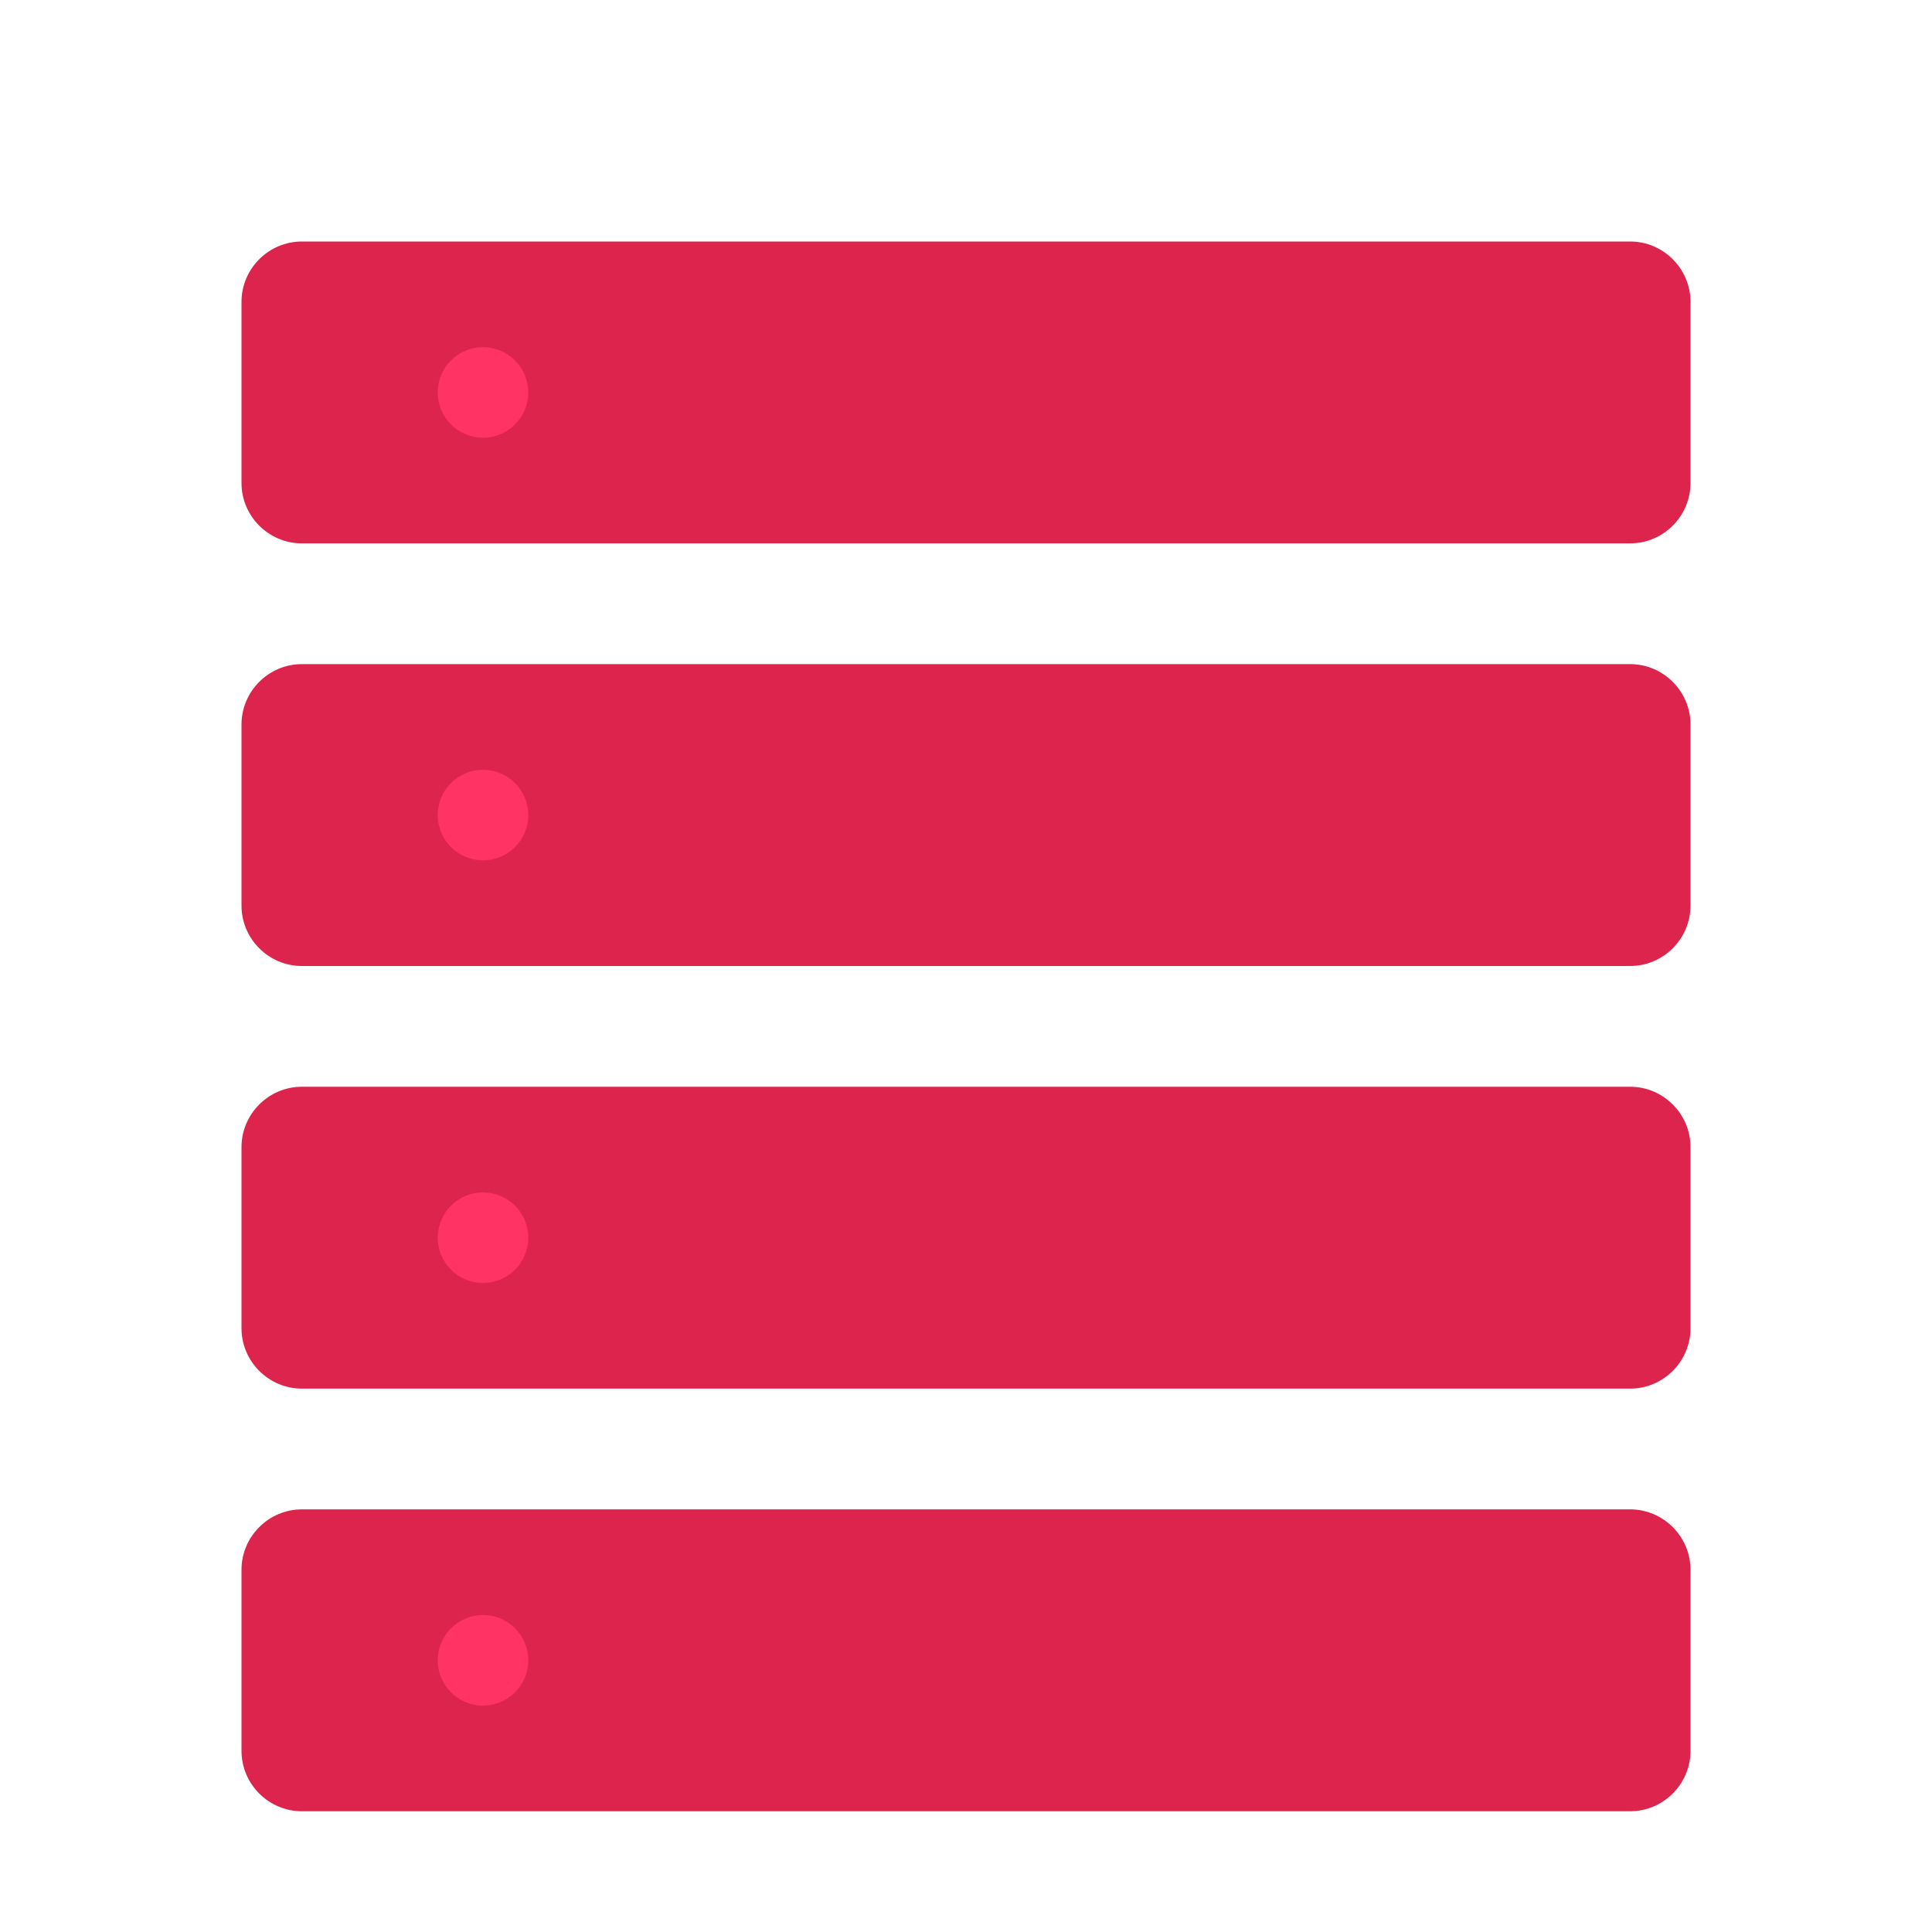
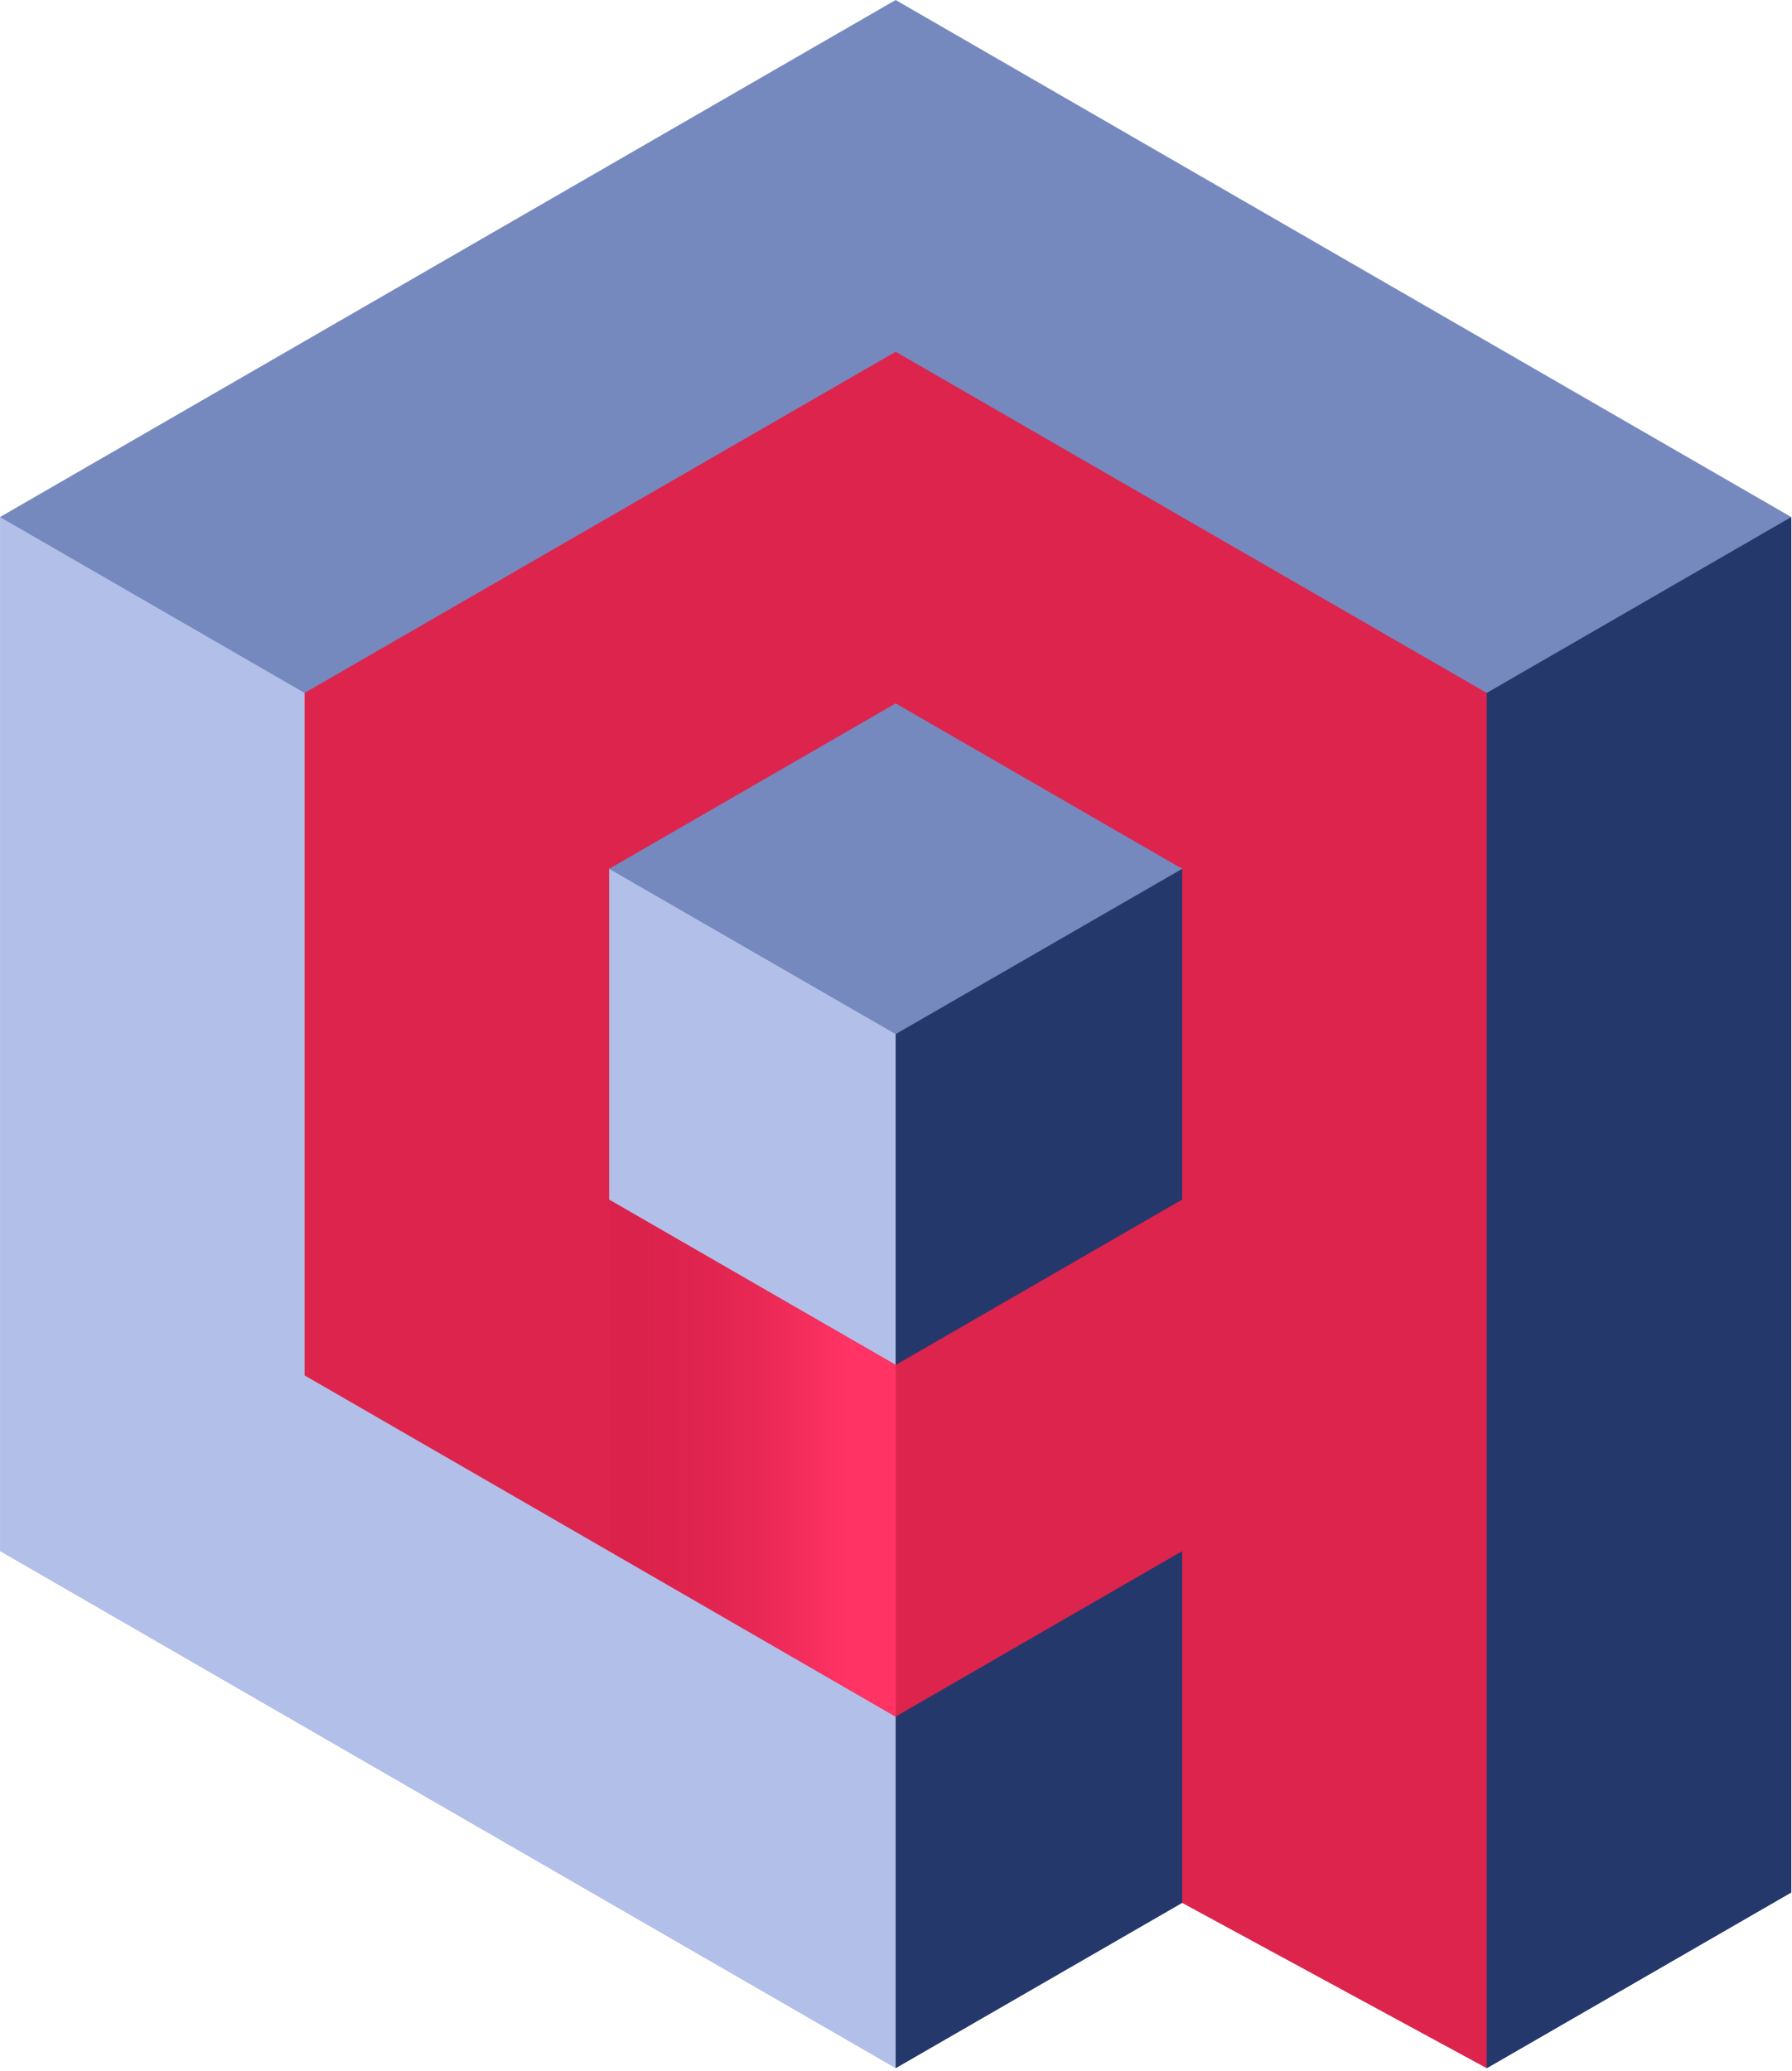
- <svg xmlns="http://www.w3.org/2000/svg" viewBox="0 0 512 512">
-   <path fill="#DC244C" d="M448 80c0-8.8-7.2-16-16-16H80c-8.8 0-16 7.2-16 16v48c0 8.8 7.2 16 16 16h352c8.8 0 16-7.2 16-16V80zm0 112c0-8.8-7.2-16-16-16H80c-8.8 0-16 7.2-16 16v48c0 8.8 7.2 16 16 16h352c8.8 0 16-7.2 16-16v-48zm0 112c0-8.8-7.2-16-16-16H80c-8.8 0-16 7.2-16 16v48c0 8.8 7.2 16 16 16h352c8.8 0 16-7.2 16-16v-48zm0 112c0-8.8-7.2-16-16-16H80c-8.8 0-16 7.2-16 16v48c0 8.8 7.2 16 16 16h352c8.8 0 16-7.2 16-16v-48z" />
-   <circle cx="128" cy="104" r="12" fill="#FF3364" />
-   <circle cx="128" cy="216" r="12" fill="#FF3364" />
-   <circle cx="128" cy="328" r="12" fill="#FF3364" />
-   <circle cx="128" cy="440" r="12" fill="#FF3364" />
+ <svg xmlns="http://www.w3.org/2000/svg" width="256px" height="296px" viewBox="0 0 256 296" version="1.1" preserveAspectRatio="xMidYMid">
+   <defs>
+     <linearGradient x1="81.562%" y1="44.842%" x2="-18.086%" y2="44.842%" id="linearGradient-1">
+       <stop stop-color="#FF3364" offset="0%" />
+       <stop stop-color="#C91540" stop-opacity="0" offset="100%" />
+     </linearGradient>
+   </defs>
+   <g>
+     <polygon fill="#24386C" points="201.317 271.722 195.423 109.213 184.748 66.368 256 73.911 256 270.493 212.475 295.613" />
+     <polygon fill="#7589BE" points="255.995 73.9 212.47 99.037 122.65 79.335 17.516 122.14 1.1370484e-14 73.9 63.988 36.95 127.996 0 191.986 36.95" />
+     <polyline fill="#B2BFE8" points="0.003 73.9 43.528 99.037 68.759 174.074 153.949 242.236 128.001 295.599 63.993 258.647 0.003 221.697 0.003 73.898" />
+     <polyline fill="#24386C" points="156.857 202.807 128.001 245.347 128.001 295.603 168.947 271.978 190.044 240.475" />
+     <polygon fill="#7589BE" points="128.019 195.107 87.056 124.185 95.879 100.678 129.421 84.416 168.946 124.186" />
+     <polyline fill="#B2BFE8" points="87.056 124.179 128.001 147.804 128.001 195.092 90.132 196.721 67.225 167.471 87.056 124.179" />
+     <polygon fill="#24386C" points="128.001 147.8 168.947 124.177 196.813 170.577 163.091 198.439 128.001 195.089" />
+     <path d="M168.947,271.975 L212.472,295.601 L212.472,99.039 L170.227,74.658 L128.001,50.277 L85.756,74.658 L43.53,99.039 L43.53,196.581 L85.756,220.962 L128.001,245.345 L168.947,221.699 L168.947,271.975 Z M168.947,171.444 L128.001,195.088 L87.056,171.444 L87.056,124.175 L128.001,100.531 L168.947,124.175 L168.947,171.444" fill="#DC244C" />
+     <polygon fill="url(#linearGradient-1)" points="128.019 245.363 128.019 195.099 87.286 171.657 87.286 221.837" />
+   </g>
</svg>
